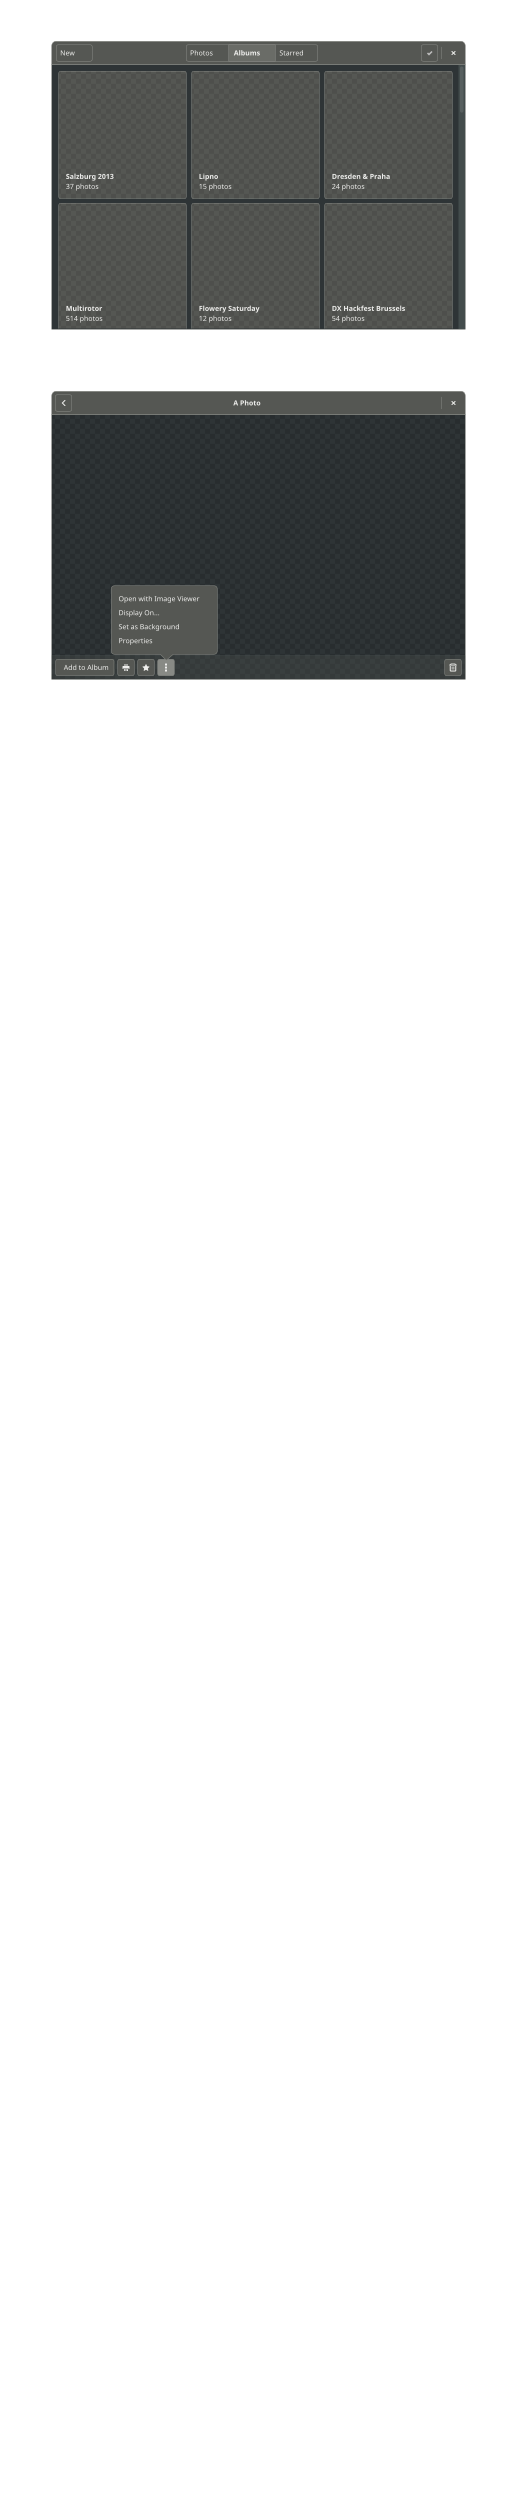
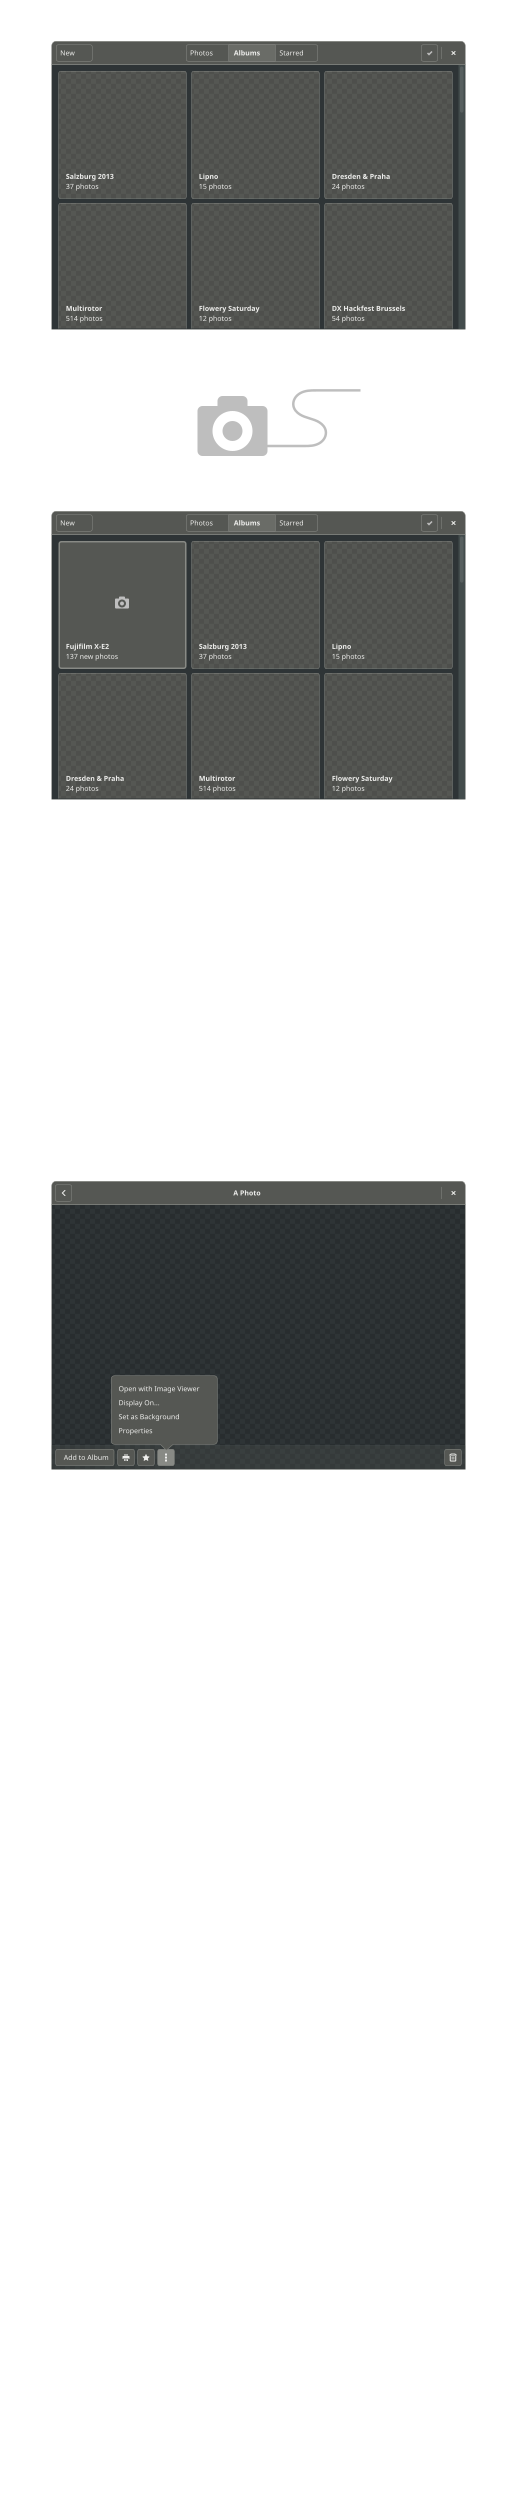
<svg xmlns="http://www.w3.org/2000/svg" width="1024" height="5000" id="svg23344" version="1.1">
  <defs id="defs23346">
    <pattern id="Checkerboard" patternTransform="translate(0,0) scale(10,10)" height="2" width="2" patternUnits="userSpaceOnUse">
      <rect id="rect7819" height="1" width="1" y="0" x="0" style="fill:black;stroke:none" />
      <rect id="rect7821" height="1" width="1" y="1" x="1" style="fill:black;stroke:none" />
    </pattern>
    <clipPath clipPathUnits="userSpaceOnUse" id="clipPath11254">
      <rect style="opacity:0.086;color:#000000;fill:#6a6c67;fill-opacity:1;fill-rule:nonzero;stroke:none;stroke-width:1;marker:none;visibility:visible;display:inline;overflow:visible;enable-background:accumulate" id="rect11256" width="803" height="266" x="107" y="-3556.638" rx="4" ry="4" />
    </clipPath>
  </defs>
  <g id="layer1" transform="translate(0,3947.638)">
    <g id="g8466">
      <path style="fill:#2e3436;fill-opacity:1;fill-rule:evenodd;stroke:#888a85;stroke-width:1;stroke-linecap:square;stroke-miterlimit:4;stroke-opacity:1;stroke-dashoffset:0;display:inline" d="m 103.5,-3818.138 827,0 0,529 -827,0 z" id="rect23024" />
      <path style="fill:#555753;fill-opacity:1;fill-rule:evenodd;stroke:#888a85;stroke-width:1;stroke-linecap:square;stroke-miterlimit:4;stroke-opacity:1;stroke-dashoffset:0;display:inline" d="m 112.5,-3865.138 809,0 c 4.986,0 9,4.014 9,9 l 0,38 -9,0 -809,0 -9,0 0,-38 c 0,-4.986 4.014,-9 9,-9 z" id="path23026" />
      <rect style="fill:#555753;fill-opacity:1;fill-rule:evenodd;stroke:#888a85;stroke-width:1;stroke-linecap:square;stroke-miterlimit:4;stroke-opacity:1;stroke-dasharray:none;stroke-dashoffset:0;display:inline" id="rect23078-2" width="263" height="33" x="372.5" y="-3858.138" rx="4" ry="4" />
      <g id="g23028" transform="translate(899.0016,-3849.638)" style="fill:#eeeeec;display:inline">
        <g style="fill:#eeeeec;display:inline" id="g23030" transform="translate(-60,-518)" />
        <g id="g23032" transform="translate(-60,-518)" style="fill:#eeeeec" />
        <g id="g23034" transform="translate(-60,-518)" style="fill:#eeeeec" />
        <g id="g23036" transform="translate(-60,-518)" style="fill:#eeeeec">
          <g style="fill:#eeeeec;display:inline" id="g23038" transform="translate(19,-242)">
            <path style="font-size:medium;font-style:normal;font-variant:normal;font-weight:normal;font-stretch:normal;text-indent:0;text-align:start;text-decoration:none;line-height:normal;letter-spacing:normal;word-spacing:normal;text-transform:none;direction:ltr;block-progression:tb;writing-mode:lr-tb;text-anchor:start;color:#bebebe;fill:#eeeeec;fill-opacity:1;fill-rule:nonzero;stroke:none;stroke-width:1.781;marker:none;visibility:visible;display:inline;overflow:visible;enable-background:new;font-family:Andale Mono;-inkscape-font-specification:Andale Mono" id="path23040" d="m 45,764 1,0 c 0.01,-1.2e-4 0.021,-4.6e-4 0.031,0 0.255,0.011 0.51,0.129 0.688,0.312 L 49,766.594 51.312,764.312 C 51.578,764.082 51.759,764.007 52,764 l 1,0 0,1 c 0,0.286 -0.034,0.551 -0.25,0.75 l -2.281,2.281 2.25,2.25 C 52.907,770.469 53,770.735 53,771 l 0,1 -1,0 c -0.265,-10e-6 -0.531,-0.093 -0.719,-0.281 L 49,769.438 46.719,771.719 C 46.531,771.907 46.265,772 46,772 l -1,0 0,-1 c -3e-6,-0.265 0.093,-0.531 0.281,-0.719 l 2.281,-2.25 L 45.281,765.75 C 45.071,765.555 44.978,765.281 45,765 l 0,-1 z" />
          </g>
        </g>
        <g id="g23042" transform="translate(-60,-518)" style="fill:#eeeeec" />
        <g id="g23044" transform="translate(-60,-518)" style="fill:#eeeeec" />
        <g id="g23046" transform="translate(-60,-518)" style="fill:#eeeeec" />
      </g>
      <path style="fill:#888a85;stroke:#888a85;stroke-width:1;stroke-linecap:round;stroke-linejoin:miter;stroke-miterlimit:4;stroke-opacity:1;stroke-dasharray:none;display:inline" d="m 883.503,-3853.287 0,23.299" id="path23048" />
      <rect ry="0" rx="0" y="-3858.138" x="457.5" height="33" width="93" id="rect11131" style="fill:#6a6c67;fill-opacity:1;fill-rule:evenodd;stroke:#888a85;stroke-width:1;stroke-linecap:square;stroke-miterlimit:4;stroke-opacity:1;stroke-dasharray:none;stroke-dashoffset:0;display:inline" />
      <text xml:space="preserve" style="font-size:14px;font-style:normal;font-variant:normal;font-weight:bold;font-stretch:normal;text-align:center;line-height:125%;letter-spacing:0px;word-spacing:0px;text-anchor:middle;fill:#eeeeec;fill-opacity:1;stroke:none;display:inline;font-family:Cantarell;-inkscape-font-specification:Sans Bold" x="506.681" y="-3836.78" id="text23074">
        <tspan id="tspan23076" x="506.681" y="-3836.78">Albums</tspan>
      </text>
      <rect style="fill:#555753;fill-opacity:1;fill-rule:evenodd;stroke:#888a85;stroke-width:1;stroke-linecap:square;stroke-miterlimit:4;stroke-opacity:1;stroke-dasharray:none;stroke-dashoffset:0;display:inline" id="rect23078" width="33" height="33" x="842.5" y="-3858.138" rx="4" ry="4" />
      <g style="display:inline" id="g14485" transform="translate(789.9998,-4636.638)">
        <path id="path8913-6-7-1-5" d="m 65.001,794.997 3,2.999 6,-5.998" style="fill:none;stroke:#bebebe;stroke-width:3;stroke-linecap:butt;stroke-linejoin:miter;stroke-miterlimit:4;stroke-opacity:1;stroke-dasharray:none" />
        <rect y="787" x="61" height="16" width="16" id="rect8856-7" style="color:#bebebe;fill:none;stroke:none;stroke-width:1;marker:none;visibility:visible;display:inline;overflow:visible" />
      </g>
      <text id="text11099" y="-3836.78" x="415.681" style="font-size:14px;font-style:normal;font-variant:normal;font-weight:normal;font-stretch:normal;text-align:center;line-height:125%;letter-spacing:0px;word-spacing:0px;writing-mode:lr-tb;text-anchor:middle;fill:#eeeeec;fill-opacity:1;stroke:none;display:inline;font-family:Cantarell;-inkscape-font-specification:Cantarell" xml:space="preserve">
        <tspan y="-3836.78" x="415.681" id="tspan11101">Photos</tspan>
      </text>
      <text xml:space="preserve" style="font-size:14px;font-style:normal;font-variant:normal;font-weight:normal;font-stretch:normal;text-align:center;line-height:125%;letter-spacing:0px;word-spacing:0px;writing-mode:lr-tb;text-anchor:middle;fill:#eeeeec;fill-opacity:1;stroke:none;display:inline;font-family:Cantarell;-inkscape-font-specification:Cantarell" x="595.681" y="-3836.78" id="text11103">
        <tspan id="tspan11105" x="595.681" y="-3836.78">Starred</tspan>
      </text>
      <rect ry="4" rx="4" y="-3858.138" x="112.5" height="33" width="72" id="rect11133" style="fill:#555753;fill-opacity:1;fill-rule:evenodd;stroke:#888a85;stroke-width:1;stroke-linecap:square;stroke-miterlimit:4;stroke-opacity:1;stroke-dasharray:none;stroke-dashoffset:0;display:inline" />
      <text xml:space="preserve" style="font-size:14px;font-style:normal;font-variant:normal;font-weight:normal;font-stretch:normal;text-align:center;line-height:125%;letter-spacing:0px;word-spacing:0px;writing-mode:lr-tb;text-anchor:middle;fill:#eeeeec;fill-opacity:1;stroke:none;display:inline;font-family:Cantarell;-inkscape-font-specification:Cantarell" x="147.681" y="-3836.78" id="text11135">
        <tspan id="tspan11137" x="147.681" y="-3836.78">New</tspan>
      </text>
      <g id="g11151" transform="translate(2,0)">
        <rect ry="4" rx="4" y="-3805.137" x="115.5" height="255" width="255" id="rect11139" style="fill:#555753;fill-opacity:1;fill-rule:evenodd;stroke:#888a85;stroke-width:1;stroke-linecap:square;stroke-miterlimit:4;stroke-opacity:1;stroke-dasharray:none;stroke-dashoffset:0;display:inline" />
        <rect style="opacity:0.086;fill:url(#Checkerboard);fill-opacity:1;fill-rule:evenodd;stroke:none;display:inline" id="rect11149" width="255" height="255" x="115.5" y="-3805.137" rx="4" ry="4" />
        <text xml:space="preserve" style="font-size:14px;font-style:normal;font-variant:normal;font-weight:bold;font-stretch:normal;text-align:start;line-height:125%;letter-spacing:0px;word-spacing:0px;writing-mode:lr-tb;text-anchor:start;fill:#eeeeec;fill-opacity:1;stroke:none;display:inline;font-family:Cantarell;-inkscape-font-specification:Cantarell Bold" x="129.681" y="-3589.78" id="text11141">
          <tspan id="tspan11143" x="129.681" y="-3589.78">Salzburg 2013</tspan>
        </text>
        <text id="text11145" y="-3569.78" x="129.681" style="font-size:14px;font-style:normal;font-variant:normal;font-weight:normal;font-stretch:normal;text-align:start;line-height:125%;letter-spacing:0px;word-spacing:0px;writing-mode:lr-tb;text-anchor:start;fill:#eeeeec;fill-opacity:1;stroke:none;display:inline;font-family:Cantarell;-inkscape-font-specification:Cantarell" xml:space="preserve">
          <tspan y="-3569.78" x="129.681" id="tspan11147">37 photos</tspan>
        </text>
      </g>
      <g id="g11159" transform="translate(268,0)">
        <rect style="fill:#555753;fill-opacity:1;fill-rule:evenodd;stroke:#888a85;stroke-width:1;stroke-linecap:square;stroke-miterlimit:4;stroke-opacity:1;stroke-dasharray:none;stroke-dashoffset:0;display:inline" id="rect11161" width="255" height="255" x="115.5" y="-3805.137" rx="4" ry="4" />
        <rect ry="4" rx="4" y="-3805.137" x="115.5" height="255" width="255" id="rect11163" style="opacity:0.086;fill:url(#Checkerboard);fill-opacity:1;fill-rule:evenodd;stroke:none;display:inline" />
        <text id="text11165" y="-3589.78" x="129.681" style="font-size:14px;font-style:normal;font-variant:normal;font-weight:bold;font-stretch:normal;text-align:start;line-height:125%;letter-spacing:0px;word-spacing:0px;writing-mode:lr-tb;text-anchor:start;fill:#eeeeec;fill-opacity:1;stroke:none;display:inline;font-family:Cantarell;-inkscape-font-specification:Cantarell Bold" xml:space="preserve">
          <tspan y="-3589.78" x="129.681" id="tspan11167">Lipno</tspan>
        </text>
        <text xml:space="preserve" style="font-size:14px;font-style:normal;font-variant:normal;font-weight:normal;font-stretch:normal;text-align:start;line-height:125%;letter-spacing:0px;word-spacing:0px;writing-mode:lr-tb;text-anchor:start;fill:#eeeeec;fill-opacity:1;stroke:none;display:inline;font-family:Cantarell;-inkscape-font-specification:Cantarell" x="129.681" y="-3569.78" id="text11169">
          <tspan id="tspan11171" x="129.681" y="-3569.78">15 photos</tspan>
        </text>
      </g>
      <g transform="translate(534,0)" id="g11173">
        <rect ry="4" rx="4" y="-3805.137" x="115.5" height="255" width="255" id="rect11175" style="fill:#555753;fill-opacity:1;fill-rule:evenodd;stroke:#888a85;stroke-width:1;stroke-linecap:square;stroke-miterlimit:4;stroke-opacity:1;stroke-dasharray:none;stroke-dashoffset:0;display:inline" />
        <rect style="opacity:0.086;fill:url(#Checkerboard);fill-opacity:1;fill-rule:evenodd;stroke:none;display:inline" id="rect11177" width="255" height="255" x="115.5" y="-3805.137" rx="4" ry="4" />
        <text xml:space="preserve" style="font-size:14px;font-style:normal;font-variant:normal;font-weight:bold;font-stretch:normal;text-align:start;line-height:125%;letter-spacing:0px;word-spacing:0px;writing-mode:lr-tb;text-anchor:start;fill:#eeeeec;fill-opacity:1;stroke:none;display:inline;font-family:Cantarell;-inkscape-font-specification:Cantarell Bold" x="129.681" y="-3589.78" id="text11179">
          <tspan id="tspan11181" x="129.681" y="-3589.78">Dresden &amp; Praha</tspan>
        </text>
        <text id="text11183" y="-3569.78" x="129.681" style="font-size:14px;font-style:normal;font-variant:normal;font-weight:normal;font-stretch:normal;text-align:start;line-height:125%;letter-spacing:0px;word-spacing:0px;writing-mode:lr-tb;text-anchor:start;fill:#eeeeec;fill-opacity:1;stroke:none;display:inline;font-family:Cantarell;-inkscape-font-specification:Cantarell" xml:space="preserve">
          <tspan y="-3569.78" x="129.681" id="tspan11185">24 photos</tspan>
        </text>
      </g>
      <g id="g11229" clip-path="url(#clipPath11254)">
        <g transform="translate(2,264)" id="g11187">
          <rect ry="4" rx="4" y="-3805.137" x="115.5" height="255" width="255" id="rect11189" style="fill:#555753;fill-opacity:1;fill-rule:evenodd;stroke:#888a85;stroke-width:1;stroke-linecap:square;stroke-miterlimit:4;stroke-opacity:1;stroke-dasharray:none;stroke-dashoffset:0;display:inline" />
          <rect style="opacity:0.086;fill:url(#Checkerboard);fill-opacity:1;fill-rule:evenodd;stroke:none;display:inline" id="rect11191" width="255" height="255" x="115.5" y="-3805.137" rx="4" ry="4" />
          <text xml:space="preserve" style="font-size:14px;font-style:normal;font-variant:normal;font-weight:bold;font-stretch:normal;text-align:start;line-height:125%;letter-spacing:0px;word-spacing:0px;writing-mode:lr-tb;text-anchor:start;fill:#eeeeec;fill-opacity:1;stroke:none;display:inline;font-family:Cantarell;-inkscape-font-specification:Cantarell Bold" x="129.681" y="-3589.78" id="text11193">
            <tspan id="tspan11195" x="129.681" y="-3589.78">Multirotor</tspan>
          </text>
          <text id="text11197" y="-3569.78" x="129.681" style="font-size:14px;font-style:normal;font-variant:normal;font-weight:normal;font-stretch:normal;text-align:start;line-height:125%;letter-spacing:0px;word-spacing:0px;writing-mode:lr-tb;text-anchor:start;fill:#eeeeec;fill-opacity:1;stroke:none;display:inline;font-family:Cantarell;-inkscape-font-specification:Cantarell" xml:space="preserve">
            <tspan y="-3569.78" x="129.681" id="tspan11199">514 photos</tspan>
          </text>
        </g>
        <g id="g11201" transform="translate(268,264)">
          <rect style="fill:#555753;fill-opacity:1;fill-rule:evenodd;stroke:#888a85;stroke-width:1;stroke-linecap:square;stroke-miterlimit:4;stroke-opacity:1;stroke-dasharray:none;stroke-dashoffset:0;display:inline" id="rect11203" width="255" height="255" x="115.5" y="-3805.137" rx="4" ry="4" />
          <rect ry="4" rx="4" y="-3805.137" x="115.5" height="255" width="255" id="rect11205" style="opacity:0.086;fill:url(#Checkerboard);fill-opacity:1;fill-rule:evenodd;stroke:none;display:inline" />
          <text id="text11207" y="-3589.78" x="129.681" style="font-size:14px;font-style:normal;font-variant:normal;font-weight:bold;font-stretch:normal;text-align:start;line-height:125%;letter-spacing:0px;word-spacing:0px;writing-mode:lr-tb;text-anchor:start;fill:#eeeeec;fill-opacity:1;stroke:none;display:inline;font-family:Cantarell;-inkscape-font-specification:Cantarell Bold" xml:space="preserve">
            <tspan y="-3589.78" x="129.681" id="tspan11209">Flowery Saturday</tspan>
          </text>
          <text xml:space="preserve" style="font-size:14px;font-style:normal;font-variant:normal;font-weight:normal;font-stretch:normal;text-align:start;line-height:125%;letter-spacing:0px;word-spacing:0px;writing-mode:lr-tb;text-anchor:start;fill:#eeeeec;fill-opacity:1;stroke:none;display:inline;font-family:Cantarell;-inkscape-font-specification:Cantarell" x="129.681" y="-3569.78" id="text11211">
            <tspan id="tspan11213" x="129.681" y="-3569.78">12 photos</tspan>
          </text>
        </g>
        <g transform="translate(534,264)" id="g11215">
          <rect ry="4" rx="4" y="-3805.137" x="115.5" height="255" width="255" id="rect11217" style="fill:#555753;fill-opacity:1;fill-rule:evenodd;stroke:#888a85;stroke-width:1;stroke-linecap:square;stroke-miterlimit:4;stroke-opacity:1;stroke-dasharray:none;stroke-dashoffset:0;display:inline" />
          <rect style="opacity:0.086;fill:url(#Checkerboard);fill-opacity:1;fill-rule:evenodd;stroke:none;display:inline" id="rect11219" width="255" height="255" x="115.5" y="-3805.137" rx="4" ry="4" />
          <text xml:space="preserve" style="font-size:14px;font-style:normal;font-variant:normal;font-weight:bold;font-stretch:normal;text-align:start;line-height:125%;letter-spacing:0px;word-spacing:0px;writing-mode:lr-tb;text-anchor:start;fill:#eeeeec;fill-opacity:1;stroke:none;display:inline;font-family:Cantarell;-inkscape-font-specification:Cantarell Bold" x="129.681" y="-3589.78" id="text11221">
            <tspan id="tspan11223" x="129.681" y="-3589.78">DX Hackfest Brussels</tspan>
          </text>
          <text id="text11225" y="-3569.78" x="129.681" style="font-size:14px;font-style:normal;font-variant:normal;font-weight:normal;font-stretch:normal;text-align:start;line-height:125%;letter-spacing:0px;word-spacing:0px;writing-mode:lr-tb;text-anchor:start;fill:#eeeeec;fill-opacity:1;stroke:none;display:inline;font-family:Cantarell;-inkscape-font-specification:Cantarell" xml:space="preserve">
            <tspan y="-3569.78" x="129.681" id="tspan11227">54 photos</tspan>
          </text>
        </g>
      </g>
      <rect style="color:#000000;fill:#434c4c;fill-opacity:1;fill-rule:nonzero;stroke:none;stroke-width:1;marker:none;visibility:visible;display:inline;overflow:visible;enable-background:new" id="rect75180" width="13.036" height="528.041" x="917.02" y="-3817.679" rx="0" ry="0" />
      <rect ry="3.5" rx="3.476" y="-3814.638" x="920.02" height="92.23" width="6.98" id="rect75182" style="opacity:0.8;color:#000000;fill:#5d6464;fill-opacity:1;fill-rule:nonzero;stroke:none;stroke-width:1;marker:none;visibility:visible;display:inline;overflow:visible;enable-background:new" />
    </g>
-     <g id="g8572" transform="translate(0,700)">
+     <g id="g8572" transform="translate(0,2280)">
      <path style="fill:#2e3436;fill-opacity:1;fill-rule:evenodd;stroke:#888a85;stroke-width:1;stroke-linecap:square;stroke-miterlimit:4;stroke-opacity:1;stroke-dashoffset:0;display:inline" d="m 103.5,-3818.138 827,0 0,529 -827,0 z" id="rect8574" />
      <path style="opacity:0.139;fill:url(#Checkerboard);fill-opacity:1;fill-rule:evenodd;stroke:#888a85;stroke-width:1;stroke-linecap:square;stroke-miterlimit:4;stroke-opacity:1;stroke-dashoffset:0;display:inline" d="m 103.5,-3818.138 827,0 0,529 -827,0 z" id="rect8576" />
      <path id="path8578" d="m 112.5,-3865.138 809,0 c 4.986,0 9,3.209 9,9 l 0,38 -9,0 -809,0 -9,0 0,-38 c 0,-4.986 4.014,-9 9,-9 z" style="fill:#555753;fill-opacity:1;fill-rule:evenodd;stroke:#888a85;stroke-width:1;stroke-linecap:square;stroke-miterlimit:4;stroke-opacity:1;stroke-dashoffset:0;display:inline" />
      <g style="fill:#eeeeec;display:inline" transform="translate(899.0016,-3849.638)" id="g8580">
        <g transform="translate(-60,-518)" id="g8582" style="fill:#eeeeec;display:inline" />
        <g style="fill:#eeeeec" transform="translate(-60,-518)" id="g8584" />
        <g style="fill:#eeeeec" transform="translate(-60,-518)" id="g8586" />
        <g style="fill:#eeeeec" transform="translate(-60,-518)" id="g8588">
          <g transform="translate(19,-242)" id="g8590" style="fill:#eeeeec;display:inline">
            <path d="m 45,764 1,0 c 0.01,-1.2e-4 0.021,-4.6e-4 0.031,0 0.255,0.011 0.51,0.129 0.688,0.312 L 49,766.594 51.312,764.312 C 51.578,764.082 51.759,764.007 52,764 l 1,0 0,1 c 0,0.286 -0.034,0.551 -0.25,0.75 l -2.281,2.281 2.25,2.25 C 52.907,770.469 53,770.735 53,771 l 0,1 -1,0 c -0.265,-10e-6 -0.531,-0.093 -0.719,-0.281 L 49,769.438 46.719,771.719 C 46.531,771.907 46.265,772 46,772 l -1,0 0,-1 c -3e-6,-0.265 0.093,-0.531 0.281,-0.719 l 2.281,-2.25 L 45.281,765.75 C 45.071,765.555 44.978,765.281 45,765 l 0,-1 z" id="path8592" style="font-size:medium;font-style:normal;font-variant:normal;font-weight:normal;font-stretch:normal;text-indent:0;text-align:start;text-decoration:none;line-height:normal;letter-spacing:normal;word-spacing:normal;text-transform:none;direction:ltr;block-progression:tb;writing-mode:lr-tb;text-anchor:start;color:#bebebe;fill:#eeeeec;fill-opacity:1;fill-rule:nonzero;stroke:none;stroke-width:1.781;marker:none;visibility:visible;display:inline;overflow:visible;enable-background:new;font-family:Andale Mono;-inkscape-font-specification:Andale Mono" />
          </g>
        </g>
        <g style="fill:#eeeeec" transform="translate(-60,-518)" id="g8594" />
        <g style="fill:#eeeeec" transform="translate(-60,-518)" id="g8596" />
        <g style="fill:#eeeeec" transform="translate(-60,-518)" id="g8598" />
      </g>
      <path id="path8600" d="m 883.503,-3853.287 0,23.299" style="fill:#888a85;stroke:#888a85;stroke-width:1;stroke-linecap:round;stroke-linejoin:miter;stroke-miterlimit:4;stroke-opacity:1;stroke-dasharray:none;display:inline" />
      <g style="fill:#babdb6;display:inline" transform="translate(119.4064,-3849.66)" id="g8602">
        <g transform="translate(-121.0002,-667)" id="g8604" style="fill:#babdb6;display:inline" />
        <g style="fill:#babdb6" transform="translate(-121.0002,-667)" id="g8606" />
        <g style="fill:#babdb6" transform="translate(-121.0002,-667)" id="g8608" />
        <g style="fill:#babdb6" transform="translate(-121.0002,-667)" id="g8610" />
        <g style="fill:#babdb6" transform="translate(-121.0002,-667)" id="g8612" />
        <g transform="translate(-121.0002,-667)" id="g8614" style="fill:#babdb6;display:inline" />
        <g transform="translate(-121.0002,-667)" id="g8616" style="fill:#babdb6;display:inline" />
        <g transform="translate(-121.0002,-667)" id="g8618" style="fill:#babdb6;display:inline" />
        <g transform="translate(-121.0002,-667)" id="g8620" style="fill:#babdb6;display:inline">
          <path d="m 125,673 0,2 6.5,0 c 0.84,0 1.5,0.66 1.5,1.5 0,0.84 -0.66,1.5 -1.5,1.5 l -0.5,0 0,2 0.5,0 c 1.921,0 3.5,-1.579 3.5,-3.5 0,-1.921 -1.579,-3.5 -3.5,-3.5 l -6.5,0 z" id="path8622" style="font-size:medium;font-style:normal;font-variant:normal;font-weight:normal;font-stretch:normal;text-indent:0;text-align:start;text-decoration:none;line-height:normal;letter-spacing:normal;word-spacing:normal;text-transform:none;direction:ltr;block-progression:tb;writing-mode:lr-tb;text-anchor:start;baseline-shift:baseline;color:#000000;fill:#babdb6;fill-opacity:1;stroke:none;stroke-width:2;marker:none;visibility:visible;display:inline;overflow:visible;enable-background:accumulate;font-family:Sans;-inkscape-font-specification:Sans" />
          <path d="m 128,670.022 0,1 c 0,0.257 -0.13,0.528 -0.312,0.719 l -2.281,2.281 2.281,2.281 c 0.183,0.19 0.312,0.462 0.312,0.719 l 0,1 -1,0 c -0.309,0 -0.552,-0.09 -0.75,-0.281 l -3.656,-3.719 3.656,-3.719 c 0.198,-0.191 0.441,-0.281 0.75,-0.281 z" id="path8624" style="font-size:medium;font-style:normal;font-variant:normal;font-weight:normal;font-stretch:normal;text-indent:0;text-align:start;text-decoration:none;line-height:normal;letter-spacing:normal;word-spacing:normal;text-transform:none;direction:ltr;block-progression:tb;writing-mode:lr-tb;text-anchor:start;color:#bebebe;fill:#babdb6;fill-opacity:1;stroke:none;stroke-width:2;marker:none;visibility:visible;display:inline;overflow:visible;enable-background:accumulate;font-family:Bitstream Vera Sans;-inkscape-font-specification:Bitstream Vera Sans" />
        </g>
      </g>
      <text id="text8626" y="-3836.78" x="506.681" style="font-size:14px;font-style:normal;font-variant:normal;font-weight:bold;font-stretch:normal;text-align:center;line-height:125%;letter-spacing:0px;word-spacing:0px;text-anchor:middle;fill:#eeeeec;fill-opacity:1;stroke:none;display:inline;font-family:Cantarell;-inkscape-font-specification:Sans Bold" xml:space="preserve">
        <tspan y="-3836.78" x="506.681" id="tspan8628">A Photo</tspan>
      </text>
      <rect ry="4" rx="4" y="-3858.138" x="110.5" height="33" width="33" id="rect8630" style="fill:#555753;fill-opacity:1;fill-rule:evenodd;stroke:#888a85;stroke-width:1;stroke-linecap:square;stroke-miterlimit:4;stroke-opacity:1;stroke-dasharray:none;stroke-dashoffset:0;display:inline" />
      <path style="opacity:0.3;fill:#555753;fill-opacity:1;fill-rule:evenodd;stroke:#888a85;stroke-width:1;stroke-linecap:square;stroke-miterlimit:4;stroke-opacity:1;stroke-dashoffset:0;display:inline" d="m 103.5,-3336.138 827,0 0,47 -827,0 z" id="rect8632" />
      <rect transform="scale(-1,-1)" ry="4" rx="4" y="3296.138" x="-348.5" height="33" width="33" id="rect8634" style="fill:#888a85;fill-opacity:1;fill-rule:evenodd;stroke:#888a85;stroke-width:1;stroke-linecap:square;stroke-miterlimit:4;stroke-opacity:1;stroke-dasharray:none;stroke-dashoffset:0;display:inline" />
      <rect style="fill:#555753;fill-opacity:1;fill-rule:evenodd;stroke:#888a85;stroke-width:1;stroke-linecap:square;stroke-miterlimit:4;stroke-opacity:1;stroke-dasharray:none;stroke-dashoffset:0;display:inline" id="rect8636" width="116.5" height="33" x="-228" y="3296.138" rx="4" ry="4" transform="scale(-1,-1)" />
      <path style="fill:#555753;fill-opacity:1;stroke:#888a85;stroke-width:1;stroke-linecap:round;stroke-miterlimit:4;stroke-opacity:1;display:inline" d="m 428.5,-3339.138 -82,0 -14,12 -12,-12 -92,0 c -3.324,0 -6,-2.676 -6,-6 l 0,-125 c 0,-3.324 2.676,-6 6,-6 l 200,0 c 3.324,0 6,2.676 6,6 l 0,125 c 0,3.324 -2.676,6 -6,6 z" id="path8638" />
      <text id="text8640" y="-3445.183" x="237.05" style="font-size:14px;font-style:normal;font-variant:normal;font-weight:normal;font-stretch:normal;text-align:start;line-height:200%;letter-spacing:0px;word-spacing:0px;text-anchor:start;fill:#eeeeec;fill-opacity:1;stroke:none;display:inline;font-family:Cantarell;-inkscape-font-specification:Cantarell" xml:space="preserve">
        <tspan y="-3445.183" x="237.05" id="tspan8642">Open with Image Viewer</tspan>
        <tspan id="tspan8644" y="-3417.183" x="237.05">Display On...</tspan>
        <tspan id="tspan8646" y="-3389.183" x="237.05">Set as Background</tspan>
        <tspan id="tspan8648" y="-3361.183" x="237.05">Properties</tspan>
      </text>
      <text id="text8650" y="-3307.787" x="127.491" style="font-size:14px;font-style:normal;font-variant:normal;font-weight:normal;font-stretch:normal;text-align:start;line-height:125%;letter-spacing:0px;word-spacing:0px;text-anchor:start;fill:#eeeeec;fill-opacity:1;stroke:none;display:inline;font-family:Cantarell;-inkscape-font-specification:Cantarell" xml:space="preserve">
        <tspan y="-3307.787" x="127.491" id="tspan8652">Add to Album</tspan>
      </text>
      <rect style="fill:#555753;fill-opacity:1;fill-rule:evenodd;stroke:#888a85;stroke-width:1;stroke-linecap:square;stroke-miterlimit:4;stroke-opacity:1;stroke-dasharray:none;stroke-dashoffset:0;display:inline" id="rect8654" width="33" height="33" x="-922.5" y="3296.138" rx="4" ry="4" transform="scale(-1,-1)" />
      <g style="fill:#eeeeec;display:inline" transform="translate(898.5,-3320.638)" id="g8656">
        <g id="g8658" style="fill:#eeeeec;display:inline" transform="translate(-481.0002,-175)" />
        <g style="fill:#eeeeec" id="g8660" transform="translate(-481.0002,-175)" />
        <g style="fill:#eeeeec" id="g8662" transform="translate(-481.0002,-175)" />
        <g style="fill:#eeeeec" id="g8664" transform="translate(-481.0002,-175)">
          <path d="m 484,180 0,9 9,0 0,-9 2,0 0,9 c 0,2 -2,2 -2,2 l -9,0 c -2,0 -2,-2 -2,-2 l 0,-9 z m 4,1 1,0 0,6 -1,0 z m 2,0 1,0 0,6 -1,0 z m -4,0 1,0 0,6 -1,0 z m -1,-6 c -2,0 -2,2 -2,2 l -2,0 0,2 15,0 0,-2 -2,0 c 0,-2 -2,-2 -2,-2 l -7,0 z m 0,1 7,0 0,1 -7,0 0,-1 z" id="path8666" style="fill:#eeeeec;fill-opacity:1;stroke:none" />
        </g>
        <g style="fill:#eeeeec" id="g8668" transform="translate(-481.0002,-175)" />
        <g id="g8670" style="fill:#eeeeec;display:inline" transform="translate(-481.0002,-175)" />
        <g id="g8672" style="fill:#eeeeec;display:inline" transform="translate(-481.0002,-175)" />
        <g id="g8674" style="fill:#eeeeec;display:inline" transform="translate(-481.0002,-175)" />
        <g id="g8676" style="fill:#eeeeec;display:inline" transform="translate(-481.0002,-175)" />
      </g>
      <rect transform="scale(-1,-1)" ry="4" rx="4" y="3296.138" x="-308.5" height="33" width="33" id="rect8678" style="fill:#555753;fill-opacity:1;fill-rule:evenodd;stroke:#888a85;stroke-width:1;stroke-linecap:square;stroke-miterlimit:4;stroke-opacity:1;stroke-dasharray:none;stroke-dashoffset:0;display:inline" />
      <g style="fill:#eeeeec;display:inline" transform="translate(284.0107,-3320.056)" id="g8680">
        <g transform="translate(-41.0002,-397)" id="g8682" style="fill:#eeeeec;display:inline">
          <g style="fill:#eeeeec" transform="translate(-186.9996,-599)" id="g8684" />
          <path transform="matrix(1.047211,-0.00871584,0.00871584,1.047211,-504.3543,220.1542)" d="m 530.949,186.709 c -0.779,0.552 -3.158,-1.906 -4.113,-1.918 -0.955,-0.012 -3.395,2.386 -4.161,1.815 -0.766,-0.571 0.837,-3.592 0.553,-4.504 -0.284,-0.912 -3.318,-2.492 -3.012,-3.396 0.306,-0.905 3.675,-0.314 4.454,-0.866 0.78,-0.552 1.344,-3.926 2.3,-3.914 0.955,0.012 1.434,3.398 2.2,3.969 0.766,0.571 4.149,0.065 4.433,0.977 0.284,0.912 -2.788,2.414 -3.095,3.319 -0.307,0.905 1.22,3.966 0.44,4.518 z" id="path8686" style="color:#000000;fill:#eeeeec;fill-opacity:1;fill-rule:nonzero;stroke:none;stroke-width:2;marker:none;visibility:visible;display:inline;overflow:visible;enable-background:accumulate" />
        </g>
        <g style="fill:#eeeeec" transform="translate(-41.0002,-397)" id="g8688" />
        <g style="fill:#eeeeec" transform="translate(-41.0002,-397)" id="g8690" />
        <g style="fill:#eeeeec" transform="translate(-41.0002,-397)" id="g8692" />
        <g style="fill:#eeeeec" transform="translate(-41.0002,-397)" id="g8694" />
        <g style="fill:#eeeeec" transform="translate(-41.0002,-397)" id="g8696" />
        <g transform="translate(-41.0002,-397)" id="g8698" style="fill:#eeeeec;display:inline" />
        <g transform="translate(-41.0002,-397)" id="g8700" style="fill:#eeeeec;display:inline" />
      </g>
      <rect style="fill:#555753;fill-opacity:1;fill-rule:evenodd;stroke:#888a85;stroke-width:1;stroke-linecap:square;stroke-miterlimit:4;stroke-opacity:1;stroke-dasharray:none;stroke-dashoffset:0;display:inline" id="rect8702" width="33" height="33" x="-268.5" y="3296.138" rx="4" ry="4" transform="scale(-1,-1)" />
      <g style="fill:#eeeeec;display:inline" transform="translate(244,-3319.638)" id="g8704">
        <g transform="translate(-142,-338)" id="g8706" style="fill:#eeeeec;display:inline" />
        <g style="fill:#eeeeec" transform="translate(-142,-338)" id="g8708">
          <g style="fill:#eeeeec" transform="translate(94,-60)" id="g8710" />
          <g style="fill:#eeeeec" transform="translate(142,338)" id="g8712">
            <path d="M 2,4 C 1.5,4 1,4.5 1,5 l 0,4 c 0,0.5 0.5,1 1,1 l 1,0 0,-2 10,0 0,2 1,0 c 0.5,0 1,-0.5 1,-1 L 15,5 C 15,4.5 14.5,4 14,4 L 2,4 z" id="path8714" style="fill:#eeeeec;fill-opacity:1;stroke:none" />
            <path d="M 4,1 4,3 12,3 12,1 4,1 z" id="path8716" style="fill:#eeeeec;fill-opacity:1;stroke:none" />
            <path d="M 4,9 4,14 l 8,0 0,-5 -8,10e-8 z M 5,10 l 6,0 0,1 -6,0 0,-1 z m 0,2 5,0 0,1 -5,0 0,-1 z" id="path8718" style="fill:#eeeeec;fill-opacity:1;stroke:none" />
          </g>
        </g>
        <g style="fill:#eeeeec" transform="translate(-142,-338)" id="g8720" />
        <g style="fill:#eeeeec" transform="translate(-142,-338)" id="g8722" />
        <g style="fill:#eeeeec" transform="translate(-142,-338)" id="g8724" />
        <g style="fill:#eeeeec" transform="translate(-142,-338)" id="g8726" />
        <g style="fill:#eeeeec" transform="translate(-142,-338)" id="g8728" />
      </g>
      <g style="fill:#eeeeec;display:inline" transform="translate(324.0002,-3320.638)" id="g8730">
        <g id="g8732" style="fill:#eeeeec;display:inline" transform="translate(-121.0004,-867)" />
        <g style="fill:#eeeeec" id="g8734" transform="translate(-121.0004,-867)" />
        <g style="fill:#eeeeec" id="g8736" transform="translate(-121.0004,-867)" />
        <g style="fill:#eeeeec" id="g8738" transform="translate(-121.0004,-867)" />
        <g style="fill:#eeeeec" id="g8740" transform="translate(-121.0004,-867)" />
        <g id="g8742" style="fill:#eeeeec;display:inline" transform="translate(-121.0004,-867)" />
        <g id="g8744" style="fill:#eeeeec;display:inline" transform="translate(-121.0004,-867)" />
        <g id="g8746" style="fill:#eeeeec;display:inline" transform="translate(-121.0004,-867)" />
        <g id="g8748" style="fill:#eeeeec;display:inline" transform="translate(-121.0004,-867)">
          <rect height="4" id="rect8750" rx="0.385" ry="0.502" style="color:#000000;fill:#eeeeec;fill-opacity:1;fill-rule:nonzero;stroke:none;stroke-width:1;marker:none;visibility:visible;display:inline;overflow:visible;enable-background:new" width="4" x="127" y="867" />
          <rect height="4" id="rect8752" rx="0.385" ry="0.502" style="color:#000000;fill:#eeeeec;fill-opacity:1;fill-rule:nonzero;stroke:none;stroke-width:1;marker:none;visibility:visible;display:inline;overflow:visible;enable-background:new" width="4" x="127" y="873" />
          <rect height="4" id="rect8754" rx="0.385" ry="0.502" style="color:#000000;fill:#eeeeec;fill-opacity:1;fill-rule:nonzero;stroke:none;stroke-width:1;marker:none;visibility:visible;display:inline;overflow:visible;enable-background:new" width="4" x="127" y="879" />
        </g>
      </g>
      <g style="fill:#eeeeec;display:inline" transform="matrix(0,1,-1,0,134.6911,-3849.626)" id="g8756">
        <g id="g8758" style="fill:#eeeeec;display:inline" transform="translate(-181.0002,-747)" />
        <g style="fill:#eeeeec" id="g8760" transform="translate(-181.0002,-747)" />
        <g style="fill:#eeeeec" id="g8762" transform="translate(-181.0002,-747)" />
        <g style="fill:#eeeeec" id="g8764" transform="translate(-181.0002,-747)" />
        <g style="fill:#eeeeec" id="g8766" transform="translate(-181.0002,-747)" />
        <g id="g8768" style="fill:#eeeeec;display:inline" transform="translate(-181.0002,-747)" />
        <g id="g8770" style="fill:#eeeeec;display:inline" transform="translate(-181.0002,-747)" />
        <g id="g8772" style="fill:#eeeeec;display:inline" transform="translate(-181.0002,-747)" />
        <g id="g8774" style="fill:#eeeeec;display:inline" transform="translate(-181.0002,-747)">
          <path d="m 183.781,751 a 1,1 0 0 0 -0.5,1.719 l 5,5 0.719,0.688 0.719,-0.688 5,-5 a 1.016,1.016 0 1 0 -1.438,-1.438 L 189,755.562 184.719,751.281 A 1,1 0 0 0 183.781,751 z" id="path8776" style="font-size:medium;font-style:normal;font-variant:normal;font-weight:normal;font-stretch:normal;text-indent:0;text-align:start;text-decoration:none;line-height:normal;letter-spacing:normal;word-spacing:normal;text-transform:none;direction:ltr;block-progression:tb;writing-mode:lr-tb;text-anchor:start;baseline-shift:baseline;color:#000000;fill:#eeeeec;fill-opacity:1;stroke:none;stroke-width:2;marker:none;visibility:visible;display:inline;overflow:visible;enable-background:accumulate;font-family:Sans;-inkscape-font-specification:Sans" />
          <rect height="1" id="rect8778" rx="0" ry="1" style="fill:#eeeeec;fill-opacity:1;stroke:none" transform="matrix(0,-1,-1,0,0,0)" width="1" x="-752" y="-195" />
          <rect height="1" id="rect8780" rx="0" ry="1" style="fill:#eeeeec;fill-opacity:1;stroke:none" transform="matrix(0,-1,-1,0,0,0)" width="1" x="-752" y="-184" />
        </g>
      </g>
    </g>
+     <g id="g15733" transform="translate(16,0)">
+       <g style="display:inline" id="g11537" transform="matrix(10,0,0,10,169,-5935.638)">
+         <rect style="color:#bebebe;fill:none;stroke:none;stroke-width:1;marker:none;visibility:visible;display:inline;overflow:visible" id="rect11539" width="16" height="16" x="20" y="276" />
+         <path id="rect5238" d="m 26,278 c -0.55,0 -1,0.45 -1,1 l 0,1 -3,0 c -0.552,0 -1,0.45 -1,1 l 0,8 c 0,0.55 0.448,1 1,1 l 12,0 c 0.552,0 1,-0.45 1,-1 l 0,-8 c 0,-0.55 -0.448,-1 -1,-1 l -3,0 0,-1 c 0,-0.55 -0.45,-1 -1,-1 l -4,0 z m 2,3 c 2.209,0 4,1.791 4,4 0,2.209 -1.791,4 -4,4 -2.209,0 -4,-1.791 -4,-4 0,-2.209 1.791,-4 4,-4 z m 0,2 c -1.105,0 -2,0.895 -2,2 0,1.105 0.895,2 2,2 1.105,0 2,-0.895 2,-2 0,-1.105 -0.895,-2 -2,-2 z" style="color:#bebebe;fill:#bebebe;fill-opacity:1;fill-rule:nonzero;stroke:none;stroke-width:3;marker:none;visibility:visible;display:inline;overflow:visible;enable-background:accumulate" />
+       </g>
+       <path id="path15729" d="m 507,-3055.638 86,0 c 5.047,0 10.114,-0.018 15.111,-0.73 4.997,-0.711 9.937,-2.129 14.325,-4.622 4.389,-2.493 8.203,-6.086 10.63,-10.511 2.427,-4.426 3.409,-9.685 2.433,-14.637 -0.69,-3.501 -2.329,-6.783 -4.534,-9.588 -2.206,-2.805 -4.968,-5.145 -7.977,-7.063 -6.018,-3.836 -12.935,-5.972 -19.759,-8.063 -6.824,-2.091 -13.742,-4.221 -19.766,-8.047 -3.012,-1.913 -5.779,-4.247 -7.991,-7.047 -2.212,-2.8 -3.86,-6.077 -4.561,-9.575 -1.037,-5.172 0.064,-10.675 2.685,-15.253 2.621,-4.578 6.692,-8.242 11.328,-10.76 4.636,-2.518 9.815,-3.922 15.043,-4.623 5.228,-0.702 10.522,-0.716 15.797,-0.716 l 89.236,0" style="fill:none;stroke:#bebebe;stroke-width:5;stroke-linecap:butt;stroke-linejoin:miter;stroke-miterlimit:4;stroke-opacity:1;stroke-dasharray:none" />
+     </g>
+     <g id="g15739" transform="translate(0,940)">
+       <path id="path15741" d="m 103.5,-3818.138 827,0 0,529 -827,0 z" style="fill:#2e3436;fill-opacity:1;fill-rule:evenodd;stroke:#888a85;stroke-width:1;stroke-linecap:square;stroke-miterlimit:4;stroke-opacity:1;stroke-dashoffset:0;display:inline" />
+       <path id="path15743" d="m 112.5,-3865.138 809,0 c 4.986,0 9,4.014 9,9 l 0,38 -9,0 -809,0 -9,0 0,-38 c 0,-4.986 4.014,-9 9,-9 z" style="fill:#555753;fill-opacity:1;fill-rule:evenodd;stroke:#888a85;stroke-width:1;stroke-linecap:square;stroke-miterlimit:4;stroke-opacity:1;stroke-dashoffset:0;display:inline" />
+       <rect ry="4" rx="4" y="-3858.138" x="372.5" height="33" width="263" id="rect15745" style="fill:#555753;fill-opacity:1;fill-rule:evenodd;stroke:#888a85;stroke-width:1;stroke-linecap:square;stroke-miterlimit:4;stroke-opacity:1;stroke-dasharray:none;stroke-dashoffset:0;display:inline" />
+       <g style="fill:#eeeeec;display:inline" transform="translate(899.0016,-3849.638)" id="g15747">
+         <g transform="translate(-60,-518)" id="g15749" style="fill:#eeeeec;display:inline" />
+         <g style="fill:#eeeeec" transform="translate(-60,-518)" id="g15751" />
+         <g style="fill:#eeeeec" transform="translate(-60,-518)" id="g15753" />
+         <g style="fill:#eeeeec" transform="translate(-60,-518)" id="g15755">
+           <g transform="translate(19,-242)" id="g15757" style="fill:#eeeeec;display:inline">
+             <path d="m 45,764 1,0 c 0.01,-1.2e-4 0.021,-4.6e-4 0.031,0 0.255,0.011 0.51,0.129 0.688,0.312 L 49,766.594 51.312,764.312 C 51.578,764.082 51.759,764.007 52,764 l 1,0 0,1 c 0,0.286 -0.034,0.551 -0.25,0.75 l -2.281,2.281 2.25,2.25 C 52.907,770.469 53,770.735 53,771 l 0,1 -1,0 c -0.265,-10e-6 -0.531,-0.093 -0.719,-0.281 L 49,769.438 46.719,771.719 C 46.531,771.907 46.265,772 46,772 l -1,0 0,-1 c -3e-6,-0.265 0.093,-0.531 0.281,-0.719 l 2.281,-2.25 L 45.281,765.75 C 45.071,765.555 44.978,765.281 45,765 l 0,-1 z" id="path15759" style="font-size:medium;font-style:normal;font-variant:normal;font-weight:normal;font-stretch:normal;text-indent:0;text-align:start;text-decoration:none;line-height:normal;letter-spacing:normal;word-spacing:normal;text-transform:none;direction:ltr;block-progression:tb;writing-mode:lr-tb;text-anchor:start;color:#bebebe;fill:#eeeeec;fill-opacity:1;fill-rule:nonzero;stroke:none;stroke-width:1.781;marker:none;visibility:visible;display:inline;overflow:visible;enable-background:new;font-family:Andale Mono;-inkscape-font-specification:Andale Mono" />
+           </g>
+         </g>
+         <g style="fill:#eeeeec" transform="translate(-60,-518)" id="g15761" />
+         <g style="fill:#eeeeec" transform="translate(-60,-518)" id="g15763" />
+         <g style="fill:#eeeeec" transform="translate(-60,-518)" id="g15765" />
+       </g>
+       <path id="path15767" d="m 883.503,-3853.287 0,23.299" style="fill:#888a85;stroke:#888a85;stroke-width:1;stroke-linecap:round;stroke-linejoin:miter;stroke-miterlimit:4;stroke-opacity:1;stroke-dasharray:none;display:inline" />
+       <rect style="fill:#6a6c67;fill-opacity:1;fill-rule:evenodd;stroke:#888a85;stroke-width:1;stroke-linecap:square;stroke-miterlimit:4;stroke-opacity:1;stroke-dasharray:none;stroke-dashoffset:0;display:inline" id="rect15769" width="93" height="33" x="457.5" y="-3858.138" rx="0" ry="0" />
+       <text id="text15771" y="-3836.78" x="506.681" style="font-size:14px;font-style:normal;font-variant:normal;font-weight:bold;font-stretch:normal;text-align:center;line-height:125%;letter-spacing:0px;word-spacing:0px;text-anchor:middle;fill:#eeeeec;fill-opacity:1;stroke:none;display:inline;font-family:Cantarell;-inkscape-font-specification:Sans Bold" xml:space="preserve">
+         <tspan y="-3836.78" x="506.681" id="tspan15773">Albums</tspan>
+       </text>
+       <rect ry="4" rx="4" y="-3858.138" x="842.5" height="33" width="33" id="rect15775" style="fill:#555753;fill-opacity:1;fill-rule:evenodd;stroke:#888a85;stroke-width:1;stroke-linecap:square;stroke-miterlimit:4;stroke-opacity:1;stroke-dasharray:none;stroke-dashoffset:0;display:inline" />
+       <g transform="translate(789.9998,-4636.638)" id="g15777" style="display:inline">
+         <path style="fill:none;stroke:#bebebe;stroke-width:3;stroke-linecap:butt;stroke-linejoin:miter;stroke-miterlimit:4;stroke-opacity:1;stroke-dasharray:none" d="m 65.001,794.997 3,2.999 6,-5.998" id="path15779" />
+         <rect style="color:#bebebe;fill:none;stroke:none;stroke-width:1;marker:none;visibility:visible;display:inline;overflow:visible" id="rect15781" width="16" height="16" x="61" y="787" />
+       </g>
+       <text xml:space="preserve" style="font-size:14px;font-style:normal;font-variant:normal;font-weight:normal;font-stretch:normal;text-align:center;line-height:125%;letter-spacing:0px;word-spacing:0px;writing-mode:lr-tb;text-anchor:middle;fill:#eeeeec;fill-opacity:1;stroke:none;display:inline;font-family:Cantarell;-inkscape-font-specification:Cantarell" x="415.681" y="-3836.78" id="text15783">
+         <tspan id="tspan15785" x="415.681" y="-3836.78">Photos</tspan>
+       </text>
+       <text id="text15787" y="-3836.78" x="595.681" style="font-size:14px;font-style:normal;font-variant:normal;font-weight:normal;font-stretch:normal;text-align:center;line-height:125%;letter-spacing:0px;word-spacing:0px;writing-mode:lr-tb;text-anchor:middle;fill:#eeeeec;fill-opacity:1;stroke:none;display:inline;font-family:Cantarell;-inkscape-font-specification:Cantarell" xml:space="preserve">
+         <tspan y="-3836.78" x="595.681" id="tspan15789">Starred</tspan>
+       </text>
+       <rect style="fill:#555753;fill-opacity:1;fill-rule:evenodd;stroke:#888a85;stroke-width:1;stroke-linecap:square;stroke-miterlimit:4;stroke-opacity:1;stroke-dasharray:none;stroke-dashoffset:0;display:inline" id="rect15791" width="72" height="33" x="112.5" y="-3858.138" rx="4" ry="4" />
+       <text id="text15793" y="-3836.78" x="147.681" style="font-size:14px;font-style:normal;font-variant:normal;font-weight:normal;font-stretch:normal;text-align:center;line-height:125%;letter-spacing:0px;word-spacing:0px;writing-mode:lr-tb;text-anchor:middle;fill:#eeeeec;fill-opacity:1;stroke:none;display:inline;font-family:Cantarell;-inkscape-font-specification:Cantarell" xml:space="preserve">
+         <tspan y="-3836.78" x="147.681" id="tspan15795">New</tspan>
+       </text>
+       <g transform="translate(2,0)" id="g15797">
+         <rect style="fill:#555753;fill-opacity:1;fill-rule:evenodd;stroke:#888a85;stroke-width:3;stroke-linecap:square;stroke-miterlimit:4;stroke-opacity:1;stroke-dasharray:none;stroke-dashoffset:0;display:inline" id="rect15799" width="253.023" height="253.023" x="116.489" y="-3804.149" rx="4" ry="4" />
+         <text id="text15803" y="-3589.78" x="129.681" style="font-size:14px;font-style:normal;font-variant:normal;font-weight:bold;font-stretch:normal;text-align:start;line-height:125%;letter-spacing:0px;word-spacing:0px;writing-mode:lr-tb;text-anchor:start;fill:#eeeeec;fill-opacity:1;stroke:none;display:inline;font-family:Cantarell;-inkscape-font-specification:Cantarell Bold" xml:space="preserve">
+           <tspan y="-3589.78" x="129.681" id="tspan15805">Fujifilm X-E2</tspan>
+         </text>
+         <text xml:space="preserve" style="font-size:14px;font-style:normal;font-variant:normal;font-weight:normal;font-stretch:normal;text-align:start;line-height:125%;letter-spacing:0px;word-spacing:0px;writing-mode:lr-tb;text-anchor:start;fill:#eeeeec;fill-opacity:1;stroke:none;display:inline;font-family:Cantarell;-inkscape-font-specification:Cantarell" x="129.681" y="-3569.78" id="text15807">
+           <tspan id="tspan15809" x="129.681" y="-3569.78">137 new photos</tspan>
+         </text>
+       </g>
+       <g transform="translate(268,0)" id="g15811">
+         <rect ry="4" rx="4" y="-3805.137" x="115.5" height="255" width="255" id="rect15813" style="fill:#555753;fill-opacity:1;fill-rule:evenodd;stroke:#888a85;stroke-width:1;stroke-linecap:square;stroke-miterlimit:4;stroke-opacity:1;stroke-dasharray:none;stroke-dashoffset:0;display:inline" />
+         <rect style="opacity:0.086;fill:url(#Checkerboard);fill-opacity:1;fill-rule:evenodd;stroke:none;display:inline" id="rect15815" width="255" height="255" x="115.5" y="-3805.137" rx="4" ry="4" />
+         <text xml:space="preserve" style="font-size:14px;font-style:normal;font-variant:normal;font-weight:bold;font-stretch:normal;text-align:start;line-height:125%;letter-spacing:0px;word-spacing:0px;writing-mode:lr-tb;text-anchor:start;fill:#eeeeec;fill-opacity:1;stroke:none;display:inline;font-family:Cantarell;-inkscape-font-specification:Cantarell Bold" x="129.681" y="-3589.78" id="text15817">
+           <tspan id="tspan15819" x="129.681" y="-3589.78">Salzburg 2013</tspan>
+         </text>
+         <text id="text15821" y="-3569.78" x="129.681" style="font-size:14px;font-style:normal;font-variant:normal;font-weight:normal;font-stretch:normal;text-align:start;line-height:125%;letter-spacing:0px;word-spacing:0px;writing-mode:lr-tb;text-anchor:start;fill:#eeeeec;fill-opacity:1;stroke:none;display:inline;font-family:Cantarell;-inkscape-font-specification:Cantarell" xml:space="preserve">
+           <tspan y="-3569.78" x="129.681" id="tspan15823">37 photos</tspan>
+         </text>
+       </g>
+       <g id="g15825" transform="translate(534,0)">
+         <rect style="fill:#555753;fill-opacity:1;fill-rule:evenodd;stroke:#888a85;stroke-width:1;stroke-linecap:square;stroke-miterlimit:4;stroke-opacity:1;stroke-dasharray:none;stroke-dashoffset:0;display:inline" id="rect15827" width="255" height="255" x="115.5" y="-3805.137" rx="4" ry="4" />
+         <rect ry="4" rx="4" y="-3805.137" x="115.5" height="255" width="255" id="rect15829" style="opacity:0.086;fill:url(#Checkerboard);fill-opacity:1;fill-rule:evenodd;stroke:none;display:inline" />
+         <text id="text15831" y="-3589.78" x="129.681" style="font-size:14px;font-style:normal;font-variant:normal;font-weight:bold;font-stretch:normal;text-align:start;line-height:125%;letter-spacing:0px;word-spacing:0px;writing-mode:lr-tb;text-anchor:start;fill:#eeeeec;fill-opacity:1;stroke:none;display:inline;font-family:Cantarell;-inkscape-font-specification:Cantarell Bold" xml:space="preserve">
+           <tspan y="-3589.78" x="129.681" id="tspan15833">Lipno</tspan>
+         </text>
+         <text xml:space="preserve" style="font-size:14px;font-style:normal;font-variant:normal;font-weight:normal;font-stretch:normal;text-align:start;line-height:125%;letter-spacing:0px;word-spacing:0px;writing-mode:lr-tb;text-anchor:start;fill:#eeeeec;fill-opacity:1;stroke:none;display:inline;font-family:Cantarell;-inkscape-font-specification:Cantarell" x="129.681" y="-3569.78" id="text15835">
+           <tspan id="tspan15837" x="129.681" y="-3569.78">15 photos</tspan>
+         </text>
+       </g>
+       <g clip-path="url(#clipPath11254)" id="g15839">
+         <g id="g15841" transform="translate(2,264)">
+           <rect style="fill:#555753;fill-opacity:1;fill-rule:evenodd;stroke:#888a85;stroke-width:1;stroke-linecap:square;stroke-miterlimit:4;stroke-opacity:1;stroke-dasharray:none;stroke-dashoffset:0;display:inline" id="rect15843" width="255" height="255" x="115.5" y="-3805.137" rx="4" ry="4" />
+           <rect ry="4" rx="4" y="-3805.137" x="115.5" height="255" width="255" id="rect15845" style="opacity:0.086;fill:url(#Checkerboard);fill-opacity:1;fill-rule:evenodd;stroke:none;display:inline" />
+           <text id="text15847" y="-3589.78" x="129.681" style="font-size:14px;font-style:normal;font-variant:normal;font-weight:bold;font-stretch:normal;text-align:start;line-height:125%;letter-spacing:0px;word-spacing:0px;writing-mode:lr-tb;text-anchor:start;fill:#eeeeec;fill-opacity:1;stroke:none;display:inline;font-family:Cantarell;-inkscape-font-specification:Cantarell Bold" xml:space="preserve">
+             <tspan y="-3589.78" x="129.681" id="tspan15849">Dresden &amp; Praha</tspan>
+           </text>
+           <text xml:space="preserve" style="font-size:14px;font-style:normal;font-variant:normal;font-weight:normal;font-stretch:normal;text-align:start;line-height:125%;letter-spacing:0px;word-spacing:0px;writing-mode:lr-tb;text-anchor:start;fill:#eeeeec;fill-opacity:1;stroke:none;display:inline;font-family:Cantarell;-inkscape-font-specification:Cantarell" x="129.681" y="-3569.78" id="text15851">
+             <tspan id="tspan15853" x="129.681" y="-3569.78">24 photos</tspan>
+           </text>
+         </g>
+         <g transform="translate(268,264)" id="g15855">
+           <rect ry="4" rx="4" y="-3805.137" x="115.5" height="255" width="255" id="rect15857" style="fill:#555753;fill-opacity:1;fill-rule:evenodd;stroke:#888a85;stroke-width:1;stroke-linecap:square;stroke-miterlimit:4;stroke-opacity:1;stroke-dasharray:none;stroke-dashoffset:0;display:inline" />
+           <rect style="opacity:0.086;fill:url(#Checkerboard);fill-opacity:1;fill-rule:evenodd;stroke:none;display:inline" id="rect15859" width="255" height="255" x="115.5" y="-3805.137" rx="4" ry="4" />
+           <text xml:space="preserve" style="font-size:14px;font-style:normal;font-variant:normal;font-weight:bold;font-stretch:normal;text-align:start;line-height:125%;letter-spacing:0px;word-spacing:0px;writing-mode:lr-tb;text-anchor:start;fill:#eeeeec;fill-opacity:1;stroke:none;display:inline;font-family:Cantarell;-inkscape-font-specification:Cantarell Bold" x="129.681" y="-3589.78" id="text15861">
+             <tspan id="tspan15863" x="129.681" y="-3589.78">Multirotor</tspan>
+           </text>
+           <text id="text15865" y="-3569.78" x="129.681" style="font-size:14px;font-style:normal;font-variant:normal;font-weight:normal;font-stretch:normal;text-align:start;line-height:125%;letter-spacing:0px;word-spacing:0px;writing-mode:lr-tb;text-anchor:start;fill:#eeeeec;fill-opacity:1;stroke:none;display:inline;font-family:Cantarell;-inkscape-font-specification:Cantarell" xml:space="preserve">
+             <tspan y="-3569.78" x="129.681" id="tspan15867">514 photos</tspan>
+           </text>
+         </g>
+         <g id="g15869" transform="translate(534,264)">
+           <rect style="fill:#555753;fill-opacity:1;fill-rule:evenodd;stroke:#888a85;stroke-width:1;stroke-linecap:square;stroke-miterlimit:4;stroke-opacity:1;stroke-dasharray:none;stroke-dashoffset:0;display:inline" id="rect15871" width="255" height="255" x="115.5" y="-3805.137" rx="4" ry="4" />
+           <rect ry="4" rx="4" y="-3805.137" x="115.5" height="255" width="255" id="rect15873" style="opacity:0.086;fill:url(#Checkerboard);fill-opacity:1;fill-rule:evenodd;stroke:none;display:inline" />
+           <text id="text15875" y="-3589.78" x="129.681" style="font-size:14px;font-style:normal;font-variant:normal;font-weight:bold;font-stretch:normal;text-align:start;line-height:125%;letter-spacing:0px;word-spacing:0px;writing-mode:lr-tb;text-anchor:start;fill:#eeeeec;fill-opacity:1;stroke:none;display:inline;font-family:Cantarell;-inkscape-font-specification:Cantarell Bold" xml:space="preserve">
+             <tspan y="-3589.78" x="129.681" id="tspan15877">Flowery Saturday</tspan>
+           </text>
+           <text xml:space="preserve" style="font-size:14px;font-style:normal;font-variant:normal;font-weight:normal;font-stretch:normal;text-align:start;line-height:125%;letter-spacing:0px;word-spacing:0px;writing-mode:lr-tb;text-anchor:start;fill:#eeeeec;fill-opacity:1;stroke:none;display:inline;font-family:Cantarell;-inkscape-font-specification:Cantarell" x="129.681" y="-3569.78" id="text15879">
+             <tspan id="tspan15881" x="129.681" y="-3569.78">12 photos</tspan>
+           </text>
+         </g>
+       </g>
+       <rect ry="0" rx="0" y="-3817.679" x="917.02" height="528.041" width="13.036" id="rect15883" style="color:#000000;fill:#434c4c;fill-opacity:1;fill-rule:nonzero;stroke:none;stroke-width:1;marker:none;visibility:visible;display:inline;overflow:visible;enable-background:new" />
+       <rect style="opacity:0.8;color:#000000;fill:#5d6464;fill-opacity:1;fill-rule:nonzero;stroke:none;stroke-width:1;marker:none;visibility:visible;display:inline;overflow:visible;enable-background:new" id="rect15885" width="6.98" height="92.23" x="920.02" y="-3814.638" rx="3.476" ry="3.5" />
+       <g style="display:inline" id="g11537-9" transform="matrix(2,0,0,2,188,-4250.638)">
+         <rect style="color:#bebebe;fill:none;stroke:none;stroke-width:1;marker:none;visibility:visible;display:inline;overflow:visible" id="rect11539-8" width="16" height="16" x="20" y="276" />
+         <path id="rect5238-7" d="m 26,278 c -0.55,0 -1,0.45 -1,1 l 0,1 -3,0 c -0.552,0 -1,0.45 -1,1 l 0,8 c 0,0.55 0.448,1 1,1 l 12,0 c 0.552,0 1,-0.45 1,-1 l 0,-8 c 0,-0.55 -0.448,-1 -1,-1 l -3,0 0,-1 c 0,-0.55 -0.45,-1 -1,-1 l -4,0 z m 2,3 c 2.209,0 4,1.791 4,4 0,2.209 -1.791,4 -4,4 -2.209,0 -4,-1.791 -4,-4 0,-2.209 1.791,-4 4,-4 z m 0,2 c -1.105,0 -2,0.895 -2,2 0,1.105 0.895,2 2,2 1.105,0 2,-0.895 2,-2 0,-1.105 -0.895,-2 -2,-2 z" style="color:#bebebe;fill:#bebebe;fill-opacity:1;fill-rule:nonzero;stroke:none;stroke-width:3;marker:none;visibility:visible;display:inline;overflow:visible;enable-background:accumulate" />
+       </g>
+     </g>
  </g>
</svg>
